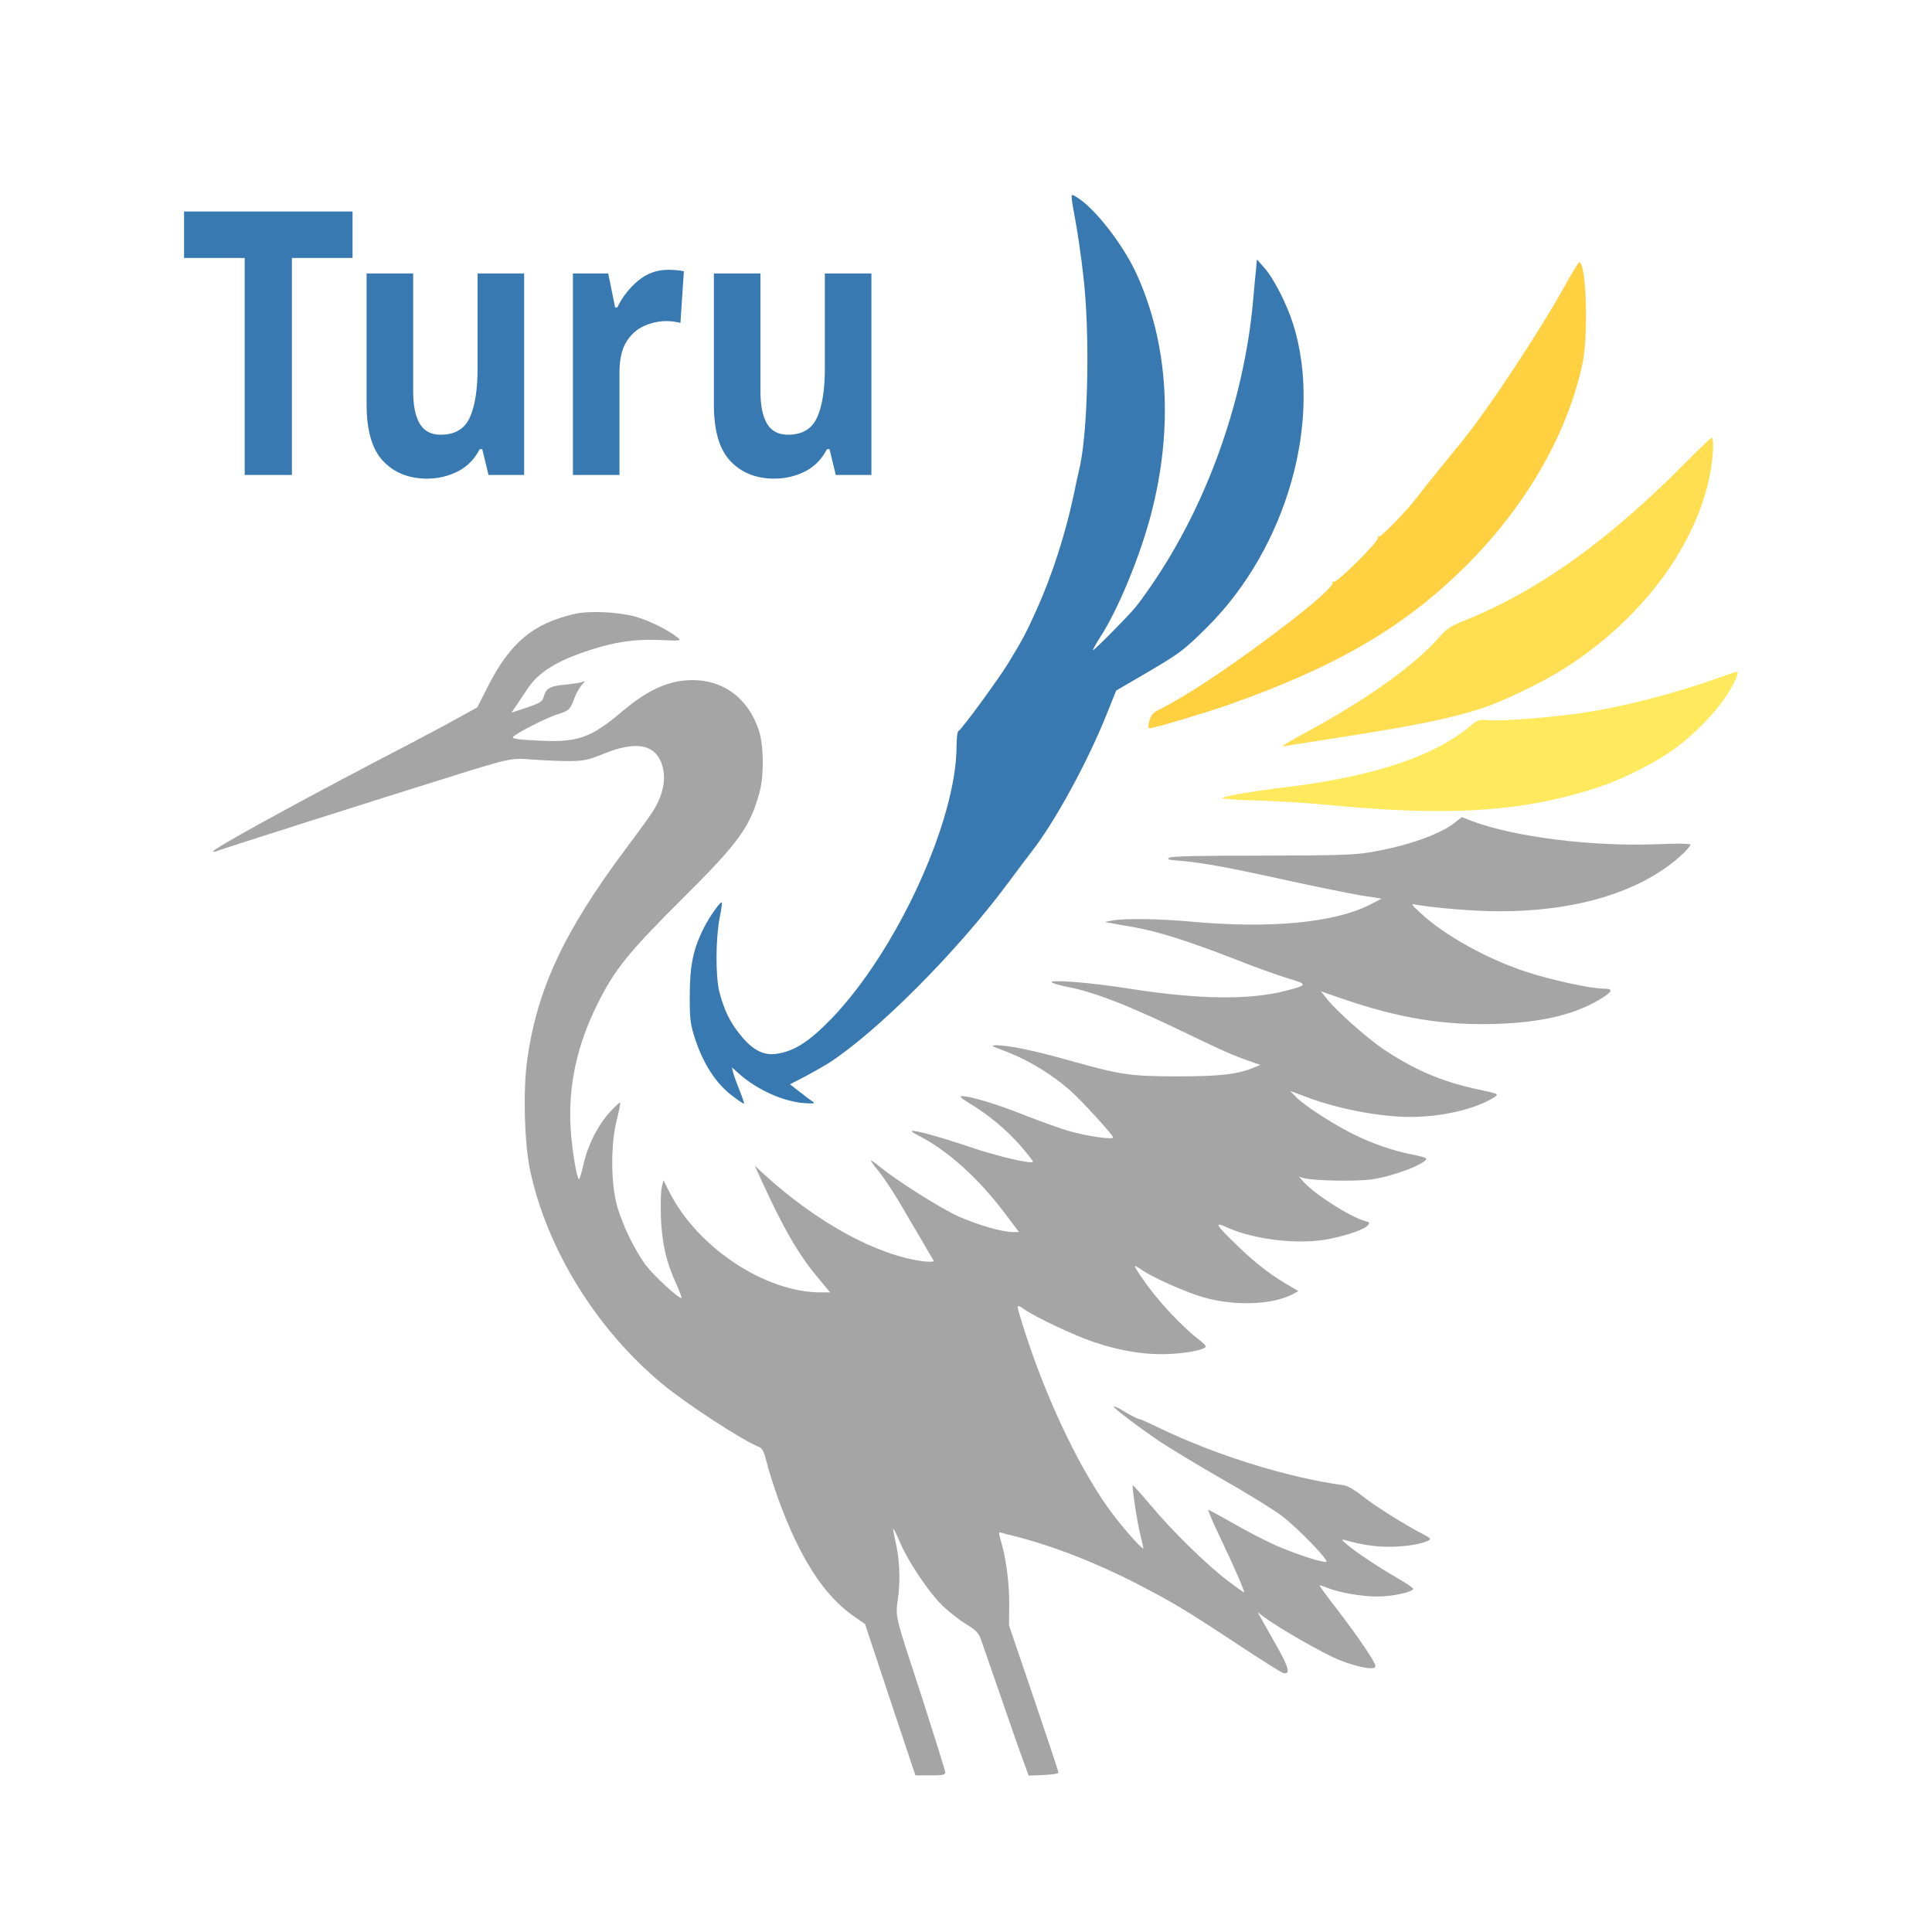
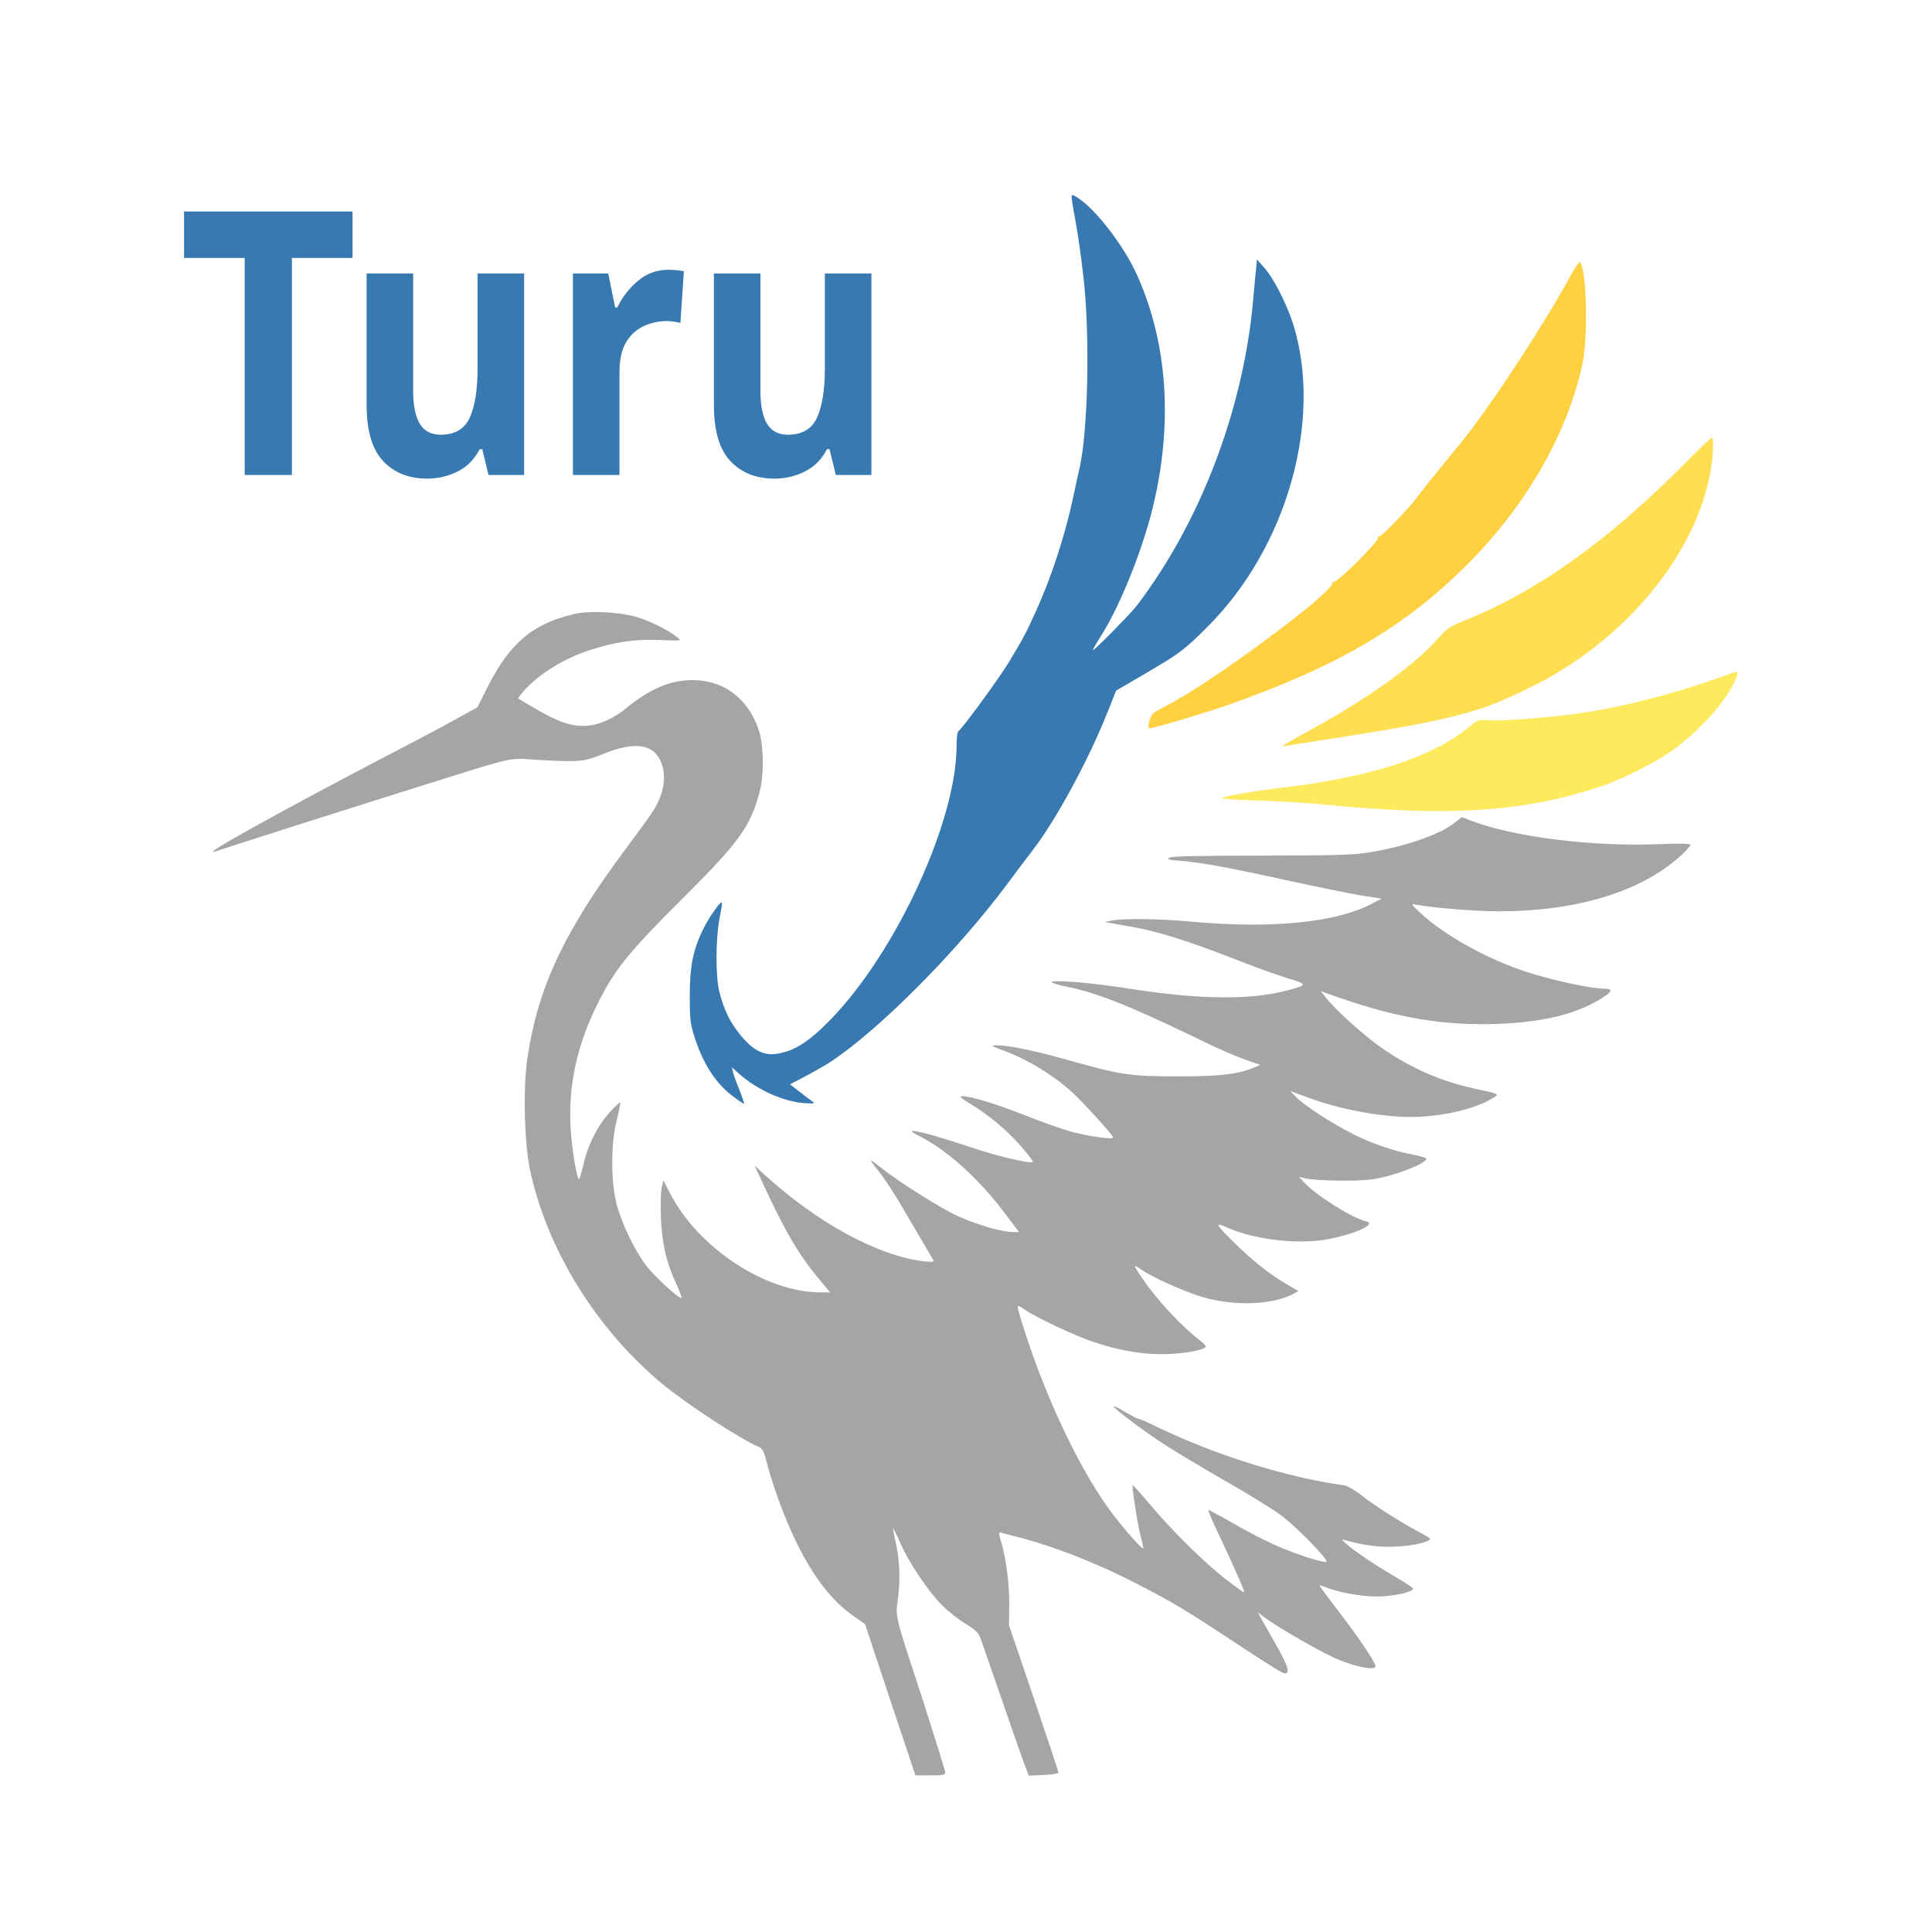
<svg xmlns="http://www.w3.org/2000/svg" xmlns:xlink="http://www.w3.org/1999/xlink" version="1.0" width="1024pt" height="1024pt" viewBox="0 0 1024 1024" preserveAspectRatio="xMidYMid meet" id="svg11" xml:space="preserve">
  <defs id="defs11">
    <linearGradient id="linearGradient14">
      <stop style="stop-color:#000000;stop-opacity:1;" offset="0" id="stop14" />
      <stop style="stop-color:#000000;stop-opacity:0;" offset="1" id="stop15" />
    </linearGradient>
    <linearGradient xlink:href="#linearGradient14" id="linearGradient15" x1="5450.607" y1="5388.361" x2="7127.717" y2="6646.193" gradientUnits="userSpaceOnUse" />
  </defs>
  <g transform="translate(0,1024) scale(0.1,-0.1)" fill="#000000" stroke="none" id="g11" style="fill-opacity:1;fill:url(#linearGradient15)">
    <path d="M5680 9193 c0 -10 9 -65 20 -123 11 -58 30 -186 41 -285 38 -315 26 -847 -22 -1038 -5 -23 -19 -84 -29 -134 -43 -203 -114 -423 -195 -603 -56 -124 -70 -151 -148 -280 -50 -83 -247 -353 -267 -365 -6 -3 -10 -39 -10 -79 0 -395 -317 -1086 -663 -1445 -120 -124 -199 -174 -295 -187 -68 -9 -126 23 -189 102 -54 66 -85 130 -110 226 -21 81 -20 283 1 392 9 44 14 81 12 83 -7 7 -64 -73 -95 -134 -57 -113 -75 -201 -75 -358 -1 -119 3 -151 23 -215 45 -145 116 -256 209 -323 27 -21 52 -37 55 -37 3 0 -7 30 -22 68 -15 37 -31 80 -35 96 l-7 29 38 -34 c95 -85 235 -148 348 -156 51 -3 57 -2 41 9 -10 7 -41 30 -69 52 l-50 39 79 41 c44 23 99 55 124 70 258 166 679 588 949 951 45 61 105 140 134 178 122 158 290 467 390 715 l53 132 139 81 c198 116 217 129 346 258 420 419 612 1096 453 1603 -33 105 -104 245 -154 300 l-38 43 -5 -55 c-3 -30 -11 -107 -16 -171 -49 -529 -246 -1078 -540 -1504 -30 -44 -68 -96 -84 -115 -43 -52 -220 -230 -224 -226 -2 2 15 32 37 67 95 145 212 429 271 654 119 457 92 902 -77 1273 -70 153 -217 343 -311 403 -31 20 -33 20 -33 2z" id="path1" style="fill-opacity:1.0;fill:#3779b0" />
    <path d="M8310 8753 c-148 -269 -443 -714 -582 -878 -37 -44 -194 -239 -214 -266 -48 -66 -196 -219 -206 -213 -7 4 -8 2 -4 -5 10 -15 -220 -244 -236 -235 -6 4 -8 3 -5 -3 14 -22 -217 -211 -508 -416 -179 -126 -303 -203 -422 -264 -23 -12 -34 -26 -41 -54 -7 -28 -7 -39 1 -39 23 0 297 82 417 124 578 204 934 413 1261 738 317 316 535 695 616 1068 33 153 21 540 -17 540 -3 0 -31 -44 -60 -97z" id="path2" style="fill-opacity:1.0;fill:#ffd040" />
    <path d="M8925 7779 c-400 -403 -772 -670 -1151 -823 -86 -35 -107 -48 -144 -91 -132 -153 -394 -339 -745 -527 -60 -33 -99 -57 -85 -54 14 3 142 23 285 45 416 65 600 102 770 157 102 33 316 135 422 202 414 257 714 654 787 1042 17 87 21 190 8 190 -4 0 -70 -63 -147 -141z" id="path4" style="fill-opacity:1.0;fill:#ffdf51" />
-     <path d="M3045 6986 c-220 -51 -340 -151 -459 -384 l-56 -111 -98 -54 c-53 -30 -149 -81 -212 -114 -63 -33 -169 -89 -235 -123 -465 -244 -855 -459 -855 -472 0 -4 10 -3 22 2 23 10 758 244 1203 383 351 110 352 111 470 101 55 -4 141 -8 190 -8 81 1 100 5 185 39 165 67 265 52 304 -45 32 -81 14 -176 -54 -276 -18 -27 -79 -110 -134 -184 -328 -439 -469 -742 -522 -1119 -22 -162 -15 -435 15 -581 89 -419 350 -843 700 -1134 127 -106 431 -304 516 -336 15 -6 25 -26 38 -78 9 -39 37 -127 62 -197 114 -314 245 -516 404 -624 l56 -39 133 -401 134 -401 79 0 c66 0 79 3 79 16 0 9 -52 174 -114 368 -159 486 -150 449 -136 558 13 99 8 207 -15 304 -7 32 -12 60 -11 62 2 1 19 -32 37 -75 45 -104 153 -264 226 -335 32 -31 87 -74 122 -95 52 -32 67 -47 79 -79 7 -21 53 -154 102 -294 48 -140 102 -295 120 -343 l32 -88 79 3 c44 2 79 7 79 13 0 6 -59 183 -131 395 l-131 385 1 106 c2 109 -17 255 -44 342 -13 45 -13 48 3 43 9 -3 37 -10 62 -16 208 -52 443 -144 665 -259 187 -97 255 -138 529 -319 121 -80 227 -147 237 -149 39 -11 31 27 -27 130 -31 56 -69 122 -83 147 l-25 45 34 -26 c78 -58 325 -200 403 -229 103 -40 187 -54 187 -31 0 21 -84 145 -203 301 -53 68 -95 126 -93 127 2 2 19 -4 39 -12 61 -25 177 -46 262 -47 81 -1 195 24 195 41 0 5 -37 30 -82 56 -101 58 -221 138 -268 178 -31 27 -32 30 -10 24 102 -29 182 -39 275 -34 87 4 175 25 175 42 0 2 -19 14 -42 26 -90 46 -256 150 -317 200 -37 29 -77 53 -95 56 -305 42 -685 161 -989 308 -50 25 -97 45 -102 45 -6 0 -37 16 -70 35 -32 20 -60 34 -62 31 -6 -5 113 -97 235 -180 59 -40 213 -133 342 -207 129 -73 269 -160 312 -192 82 -61 255 -240 238 -245 -18 -6 -164 41 -270 88 -58 26 -161 79 -229 119 -68 39 -126 70 -127 68 -2 -2 23 -62 57 -133 77 -161 139 -304 133 -304 -3 0 -42 28 -87 62 -107 80 -296 265 -409 401 -50 59 -92 106 -94 104 -6 -5 25 -205 41 -266 8 -32 15 -63 15 -67 0 -13 -91 88 -155 171 -168 219 -351 597 -474 979 -23 70 -40 131 -37 133 3 3 18 -4 34 -16 59 -42 269 -141 372 -175 146 -49 280 -69 405 -62 98 5 186 24 186 40 0 4 -13 17 -28 29 -95 72 -226 211 -304 325 -28 39 -47 72 -44 72 4 0 20 -9 36 -20 52 -38 233 -119 324 -145 164 -48 363 -42 474 14 l33 18 -48 28 c-93 53 -180 120 -272 209 -120 116 -130 133 -60 101 148 -67 386 -94 547 -61 98 20 184 51 202 72 10 13 8 16 -12 21 -78 20 -266 139 -329 208 l-25 28 25 -7 c54 -15 289 -19 367 -6 116 18 283 83 283 109 0 4 -30 13 -66 20 -103 19 -221 59 -324 111 -110 55 -262 154 -303 198 l-29 30 91 -34 c164 -62 385 -104 546 -104 163 0 338 40 434 98 40 24 45 22 -94 52 -179 40 -322 102 -481 208 -91 62 -249 202 -303 270 l-30 38 112 -39 c299 -103 540 -143 817 -134 235 8 407 47 541 125 78 46 85 62 27 62 -70 1 -273 45 -408 89 -206 67 -435 194 -560 311 -52 48 -54 51 -25 45 104 -18 312 -35 442 -35 421 0 767 109 976 308 20 20 37 40 37 45 0 6 -65 7 -167 3 -349 -15 -767 37 -993 123 l-52 20 -37 -29 c-79 -63 -256 -125 -448 -157 -92 -15 -176 -17 -578 -18 -322 0 -476 -3 -488 -11 -15 -9 -2 -12 65 -17 110 -9 256 -36 578 -107 146 -32 314 -66 374 -76 l109 -17 -64 -33 c-189 -95 -527 -127 -944 -89 -174 16 -357 18 -420 6 l-40 -8 35 -6 c19 -4 75 -14 124 -22 126 -23 287 -74 519 -164 111 -44 244 -92 295 -107 105 -31 104 -35 -12 -65 -191 -50 -463 -47 -831 11 -199 32 -428 50 -410 33 6 -5 39 -15 75 -22 155 -30 330 -99 660 -258 173 -84 240 -113 332 -144 l38 -13 -33 -14 c-87 -36 -178 -47 -407 -47 -257 1 -295 7 -578 86 -184 52 -319 79 -381 79 -32 -1 -28 -4 43 -30 125 -47 254 -125 355 -216 59 -53 221 -231 221 -243 0 -13 -144 8 -233 34 -48 14 -155 52 -238 85 -145 58 -284 100 -330 100 -16 0 -6 -10 40 -38 103 -62 199 -143 272 -227 37 -43 66 -81 64 -83 -12 -12 -184 28 -335 79 -169 57 -300 92 -308 84 -2 -2 16 -14 40 -26 149 -76 312 -222 451 -406 l78 -103 -34 0 c-55 0 -181 36 -285 82 -91 40 -324 187 -419 264 -23 19 -44 34 -47 34 -3 0 15 -27 42 -59 26 -32 74 -105 108 -162 34 -57 88 -149 120 -204 32 -55 61 -104 63 -108 2 -5 -23 -6 -55 -2 -243 30 -561 203 -841 458 l-53 49 34 -74 c120 -263 199 -399 306 -526 l60 -72 -52 0 c-293 1 -651 238 -799 530 l-33 65 -9 -40 c-5 -22 -6 -94 -4 -160 6 -137 29 -237 81 -349 19 -42 31 -76 28 -76 -19 0 -145 117 -188 173 -60 80 -128 220 -155 322 -32 118 -32 327 0 448 12 49 21 91 18 93 -2 3 -27 -20 -55 -51 -64 -70 -116 -173 -139 -275 -10 -44 -21 -80 -24 -80 -12 0 -39 167 -45 276 -12 220 34 434 141 649 92 186 164 275 450 560 303 301 361 382 411 567 24 89 22 244 -3 324 -63 194 -223 294 -420 264 -96 -15 -192 -65 -303 -159 -170 -144 -239 -168 -454 -156 -104 5 -134 10 -127 19 16 20 186 106 239 121 57 17 66 26 87 86 9 24 26 54 38 68 21 23 21 24 2 16 -11 -4 -52 -10 -91 -14 -79 -7 -100 -19 -112 -63 -7 -27 -16 -33 -89 -58 l-82 -27 28 41 c15 23 41 61 56 84 59 89 155 149 330 206 136 44 236 59 369 54 119 -5 120 -5 96 14 -48 39 -154 91 -223 110 -95 25 -244 32 -322 14z" id="path7" style="fill-opacity:1;fill:#a5a5a5" />
+     <path d="m 3045,6986 c -220,-51 -340,-151 -459,-384 l -56,-111 -98,-54 c -53,-30 -149,-81 -212,-114 -63,-33 -169,-89 -235,-123 -465,-244 -855,-459 -855,-472 0,-4 10,-3 22,2 23,10 758,244 1203,383 351,110 352,111 470,101 55,-4 141,-8 190,-8 81,1 100,5 185,39 165,67 265,52 304,-45 32,-81 14,-176 -54,-276 -18,-27 -79,-110 -134,-184 -328,-439 -469,-742 -522,-1119 -22,-162 -15,-435 15,-581 89,-419 350,-843 700,-1134 127,-106 431,-304 516,-336 15,-6 25,-26 38,-78 9,-39 37,-127 62,-197 114,-314 245,-516 404,-624 l 56,-39 133,-401 134,-401 h 79 c 66,0 79,3 79,16 0,9 -52,174 -114,368 -159,486 -150,449 -136,558 13,99 8,207 -15,304 -7,32 -12,60 -11,62 2,1 19,-32 37,-75 45,-104 153,-264 226,-335 32,-31 87,-74 122,-95 52,-32 67,-47 79,-79 7,-21 53,-154 102,-294 48,-140 102,-295 120,-343 l 32,-88 79,3 c 44,2 79,7 79,13 0,6 -59,183 -131,395 l -131,385 1,106 c 2,109 -17,255 -44,342 -13,45 -13,48 3,43 9,-3 37,-10 62,-16 208,-52 443,-144 665,-259 187,-97 255,-138 529,-319 121,-80 227,-147 237,-149 39,-11 31,27 -27,130 -31,56 -69,122 -83,147 l -25,45 34,-26 c 78,-58 325,-200 403,-229 103,-40 187,-54 187,-31 0,21 -84,145 -203,301 -53,68 -95,126 -93,127 2,2 19,-4 39,-12 61,-25 177,-46 262,-47 81,-1 195,24 195,41 0,5 -37,30 -82,56 -101,58 -221,138 -268,178 -31,27 -32,30 -10,24 102,-29 182,-39 275,-34 87,4 175,25 175,42 0,2 -19,14 -42,26 -90,46 -256,150 -317,200 -37,29 -77,53 -95,56 -305,42 -685,161 -989,308 -50,25 -97,45 -102,45 -6,0 -37,16 -70,35 -32,20 -60,34 -62,31 -6,-5 113,-97 235,-180 59,-40 213,-133 342,-207 129,-73 269,-160 312,-192 82,-61 255,-240 238,-245 -18,-6 -164,41 -270,88 -58,26 -161,79 -229,119 -68,39 -126,70 -127,68 -2,-2 23,-62 57,-133 77,-161 139,-304 133,-304 -3,0 -42,28 -87,62 -107,80 -296,265 -409,401 -50,59 -92,106 -94,104 -6,-5 25,-205 41,-266 8,-32 15,-63 15,-67 0,-13 -91,88 -155,171 -168,219 -351,597 -474,979 -23,70 -40,131 -37,133 3,3 18,-4 34,-16 59,-42 269,-141 372,-175 146,-49 280,-69 405,-62 98,5 186,24 186,40 0,4 -13,17 -28,29 -95,72 -226,211 -304,325 -28,39 -47,72 -44,72 4,0 20,-9 36,-20 52,-38 233,-119 324,-145 164,-48 363,-42 474,14 l 33,18 -48,28 c -93,53 -180,120 -272,209 -120,116 -130,133 -60,101 148,-67 386,-94 547,-61 98,20 184,51 202,72 10,13 8,16 -12,21 -78,20 -266,139 -329,208 l -25,28 25,-7 c 54,-15 289,-19 367,-6 116,18 283,83 283,109 0,4 -30,13 -66,20 -103,19 -221,59 -324,111 -110,55 -262,154 -303,198 l -29,30 91,-34 c 164,-62 385,-104 546,-104 163,0 338,40 434,98 40,24 45,22 -94,52 -179,40 -322,102 -481,208 -91,62 -249,202 -303,270 l -30,38 112,-39 c 299,-103 540,-143 817,-134 235,8 407,47 541,125 78,46 85,62 27,62 -70,1 -273,45 -408,89 -206,67 -435,194 -560,311 -52,48 -54,51 -25,45 104,-18 312,-35 442,-35 421,0 767,109 976,308 20,20 37,40 37,45 0,6 -65,7 -167,3 -349,-15 -767,37 -993,123 l -52,20 -37,-29 c -79,-63 -256,-125 -448,-157 -92,-15 -176,-17 -578,-18 -322,0 -476,-3 -488,-11 -15,-9 -2,-12 65,-17 110,-9 256,-36 578,-107 146,-32 314,-66 374,-76 l 109,-17 -64,-33 c -189,-95 -527,-127 -944,-89 -174,16 -357,18 -420,6 l -40,-8 35,-6 c 19,-4 75,-14 124,-22 126,-23 287,-74 519,-164 111,-44 244,-92 295,-107 105,-31 104,-35 -12,-65 -191,-50 -463,-47 -831,11 -199,32 -428,50 -410,33 6,-5 39,-15 75,-22 155,-30 330,-99 660,-258 173,-84 240,-113 332,-144 l 38,-13 -33,-14 c -87,-36 -178,-47 -407,-47 -257,1 -295,7 -578,86 -184,52 -319,79 -381,79 -32,-1 -28,-4 43,-30 125,-47 254,-125 355,-216 59,-53 221,-231 221,-243 0,-13 -144,8 -233,34 -48,14 -155,52 -238,85 -145,58 -284,100 -330,100 -16,0 -6,-10 40,-38 103,-62 199,-143 272,-227 37,-43 66,-81 64,-83 -12,-12 -184,28 -335,79 -169,57 -300,92 -308,84 -2,-2 16,-14 40,-26 149,-76 312,-222 451,-406 l 78,-103 h -34 c -55,0 -181,36 -285,82 -91,40 -324,187 -419,264 -23,19 -44,34 -47,34 -3,0 15,-27 42,-59 26,-32 74,-105 108,-162 34,-57 88,-149 120,-204 32,-55 61,-104 63,-108 2,-5 -23,-6 -55,-2 -243,30 -561,203 -841,458 l -53,49 34,-74 c 120,-263 199,-399 306,-526 l 60,-72 h -52 c -293,1 -651,238 -799,530 l -33,65 -9,-40 c -5,-22 -6,-94 -4,-160 6,-137 29,-237 81,-349 19,-42 31,-76 28,-76 -19,0 -145,117 -188,173 -60,80 -128,220 -155,322 -32,118 -32,327 0,448 12,49 21,91 18,93 -2,3 -27,-20 -55,-51 -64,-70 -116,-173 -139,-275 -10,-44 -21,-80 -24,-80 -12,0 -39,167 -45,276 -12,220 34,434 141,649 92,186 164,275 450,560 303,301 361,382 411,567 24,89 22,244 -3,324 -63,194 -223,294 -420,264 -96,-15 -192,-65 -303,-159 -213.477,-151.264 -339.888,-59.3 -554.581,67.419 59,89 204.581,198.581 379.58,255.581 136,44 236,59 369,54 119,-5 120,-5 96,14 -48,39 -154,91 -223,110 -95,25 -244,32 -322,14 z" id="path7" style="fill:#a5a5a5;fill-opacity:1" />
    <path d="M9125 6653 c-254 -91 -527 -161 -749 -193 -168 -24 -424 -44 -490 -37 -48 4 -54 2 -96 -33 -194 -162 -522 -269 -995 -325 -156 -19 -307 -45 -318 -55 -4 -4 81 -10 190 -13 109 -3 266 -13 348 -21 663 -66 1063 -40 1467 95 111 37 266 114 362 178 135 90 284 248 342 363 25 49 30 69 17 67 -5 0 -39 -12 -78 -26z" id="path8" style="fill-opacity:1.0;fill:#ffe95c" />
  </g>
  <text xml:space="preserve" style="font-style:normal;font-variant:normal;font-weight:bold;font-stretch:normal;font-size:180px;font-family:'Noto Serif Myanmar';-inkscape-font-specification:'Noto Serif Myanmar, Bold';font-variant-ligatures:normal;font-variant-caps:normal;font-variant-numeric:normal;font-variant-east-asian:normal;fill:#3779b0;fill-opacity:1;stroke-width:16.804" x="102.394" y="231.695" id="text18" transform="scale(0.9204011,1.086483)">
    <tspan id="tspan18" style="font-style:normal;font-variant:normal;font-weight:bold;font-stretch:normal;font-size:180px;font-family:'Noto Serif Myanmar';-inkscape-font-specification:'Noto Serif Myanmar, Bold';font-variant-ligatures:normal;font-variant-caps:normal;font-variant-numeric:normal;font-variant-east-asian:normal;fill:#3779b0;fill-opacity:1;stroke-width:16.804" x="102.394" y="231.695">Turu</tspan>
  </text>
</svg>
